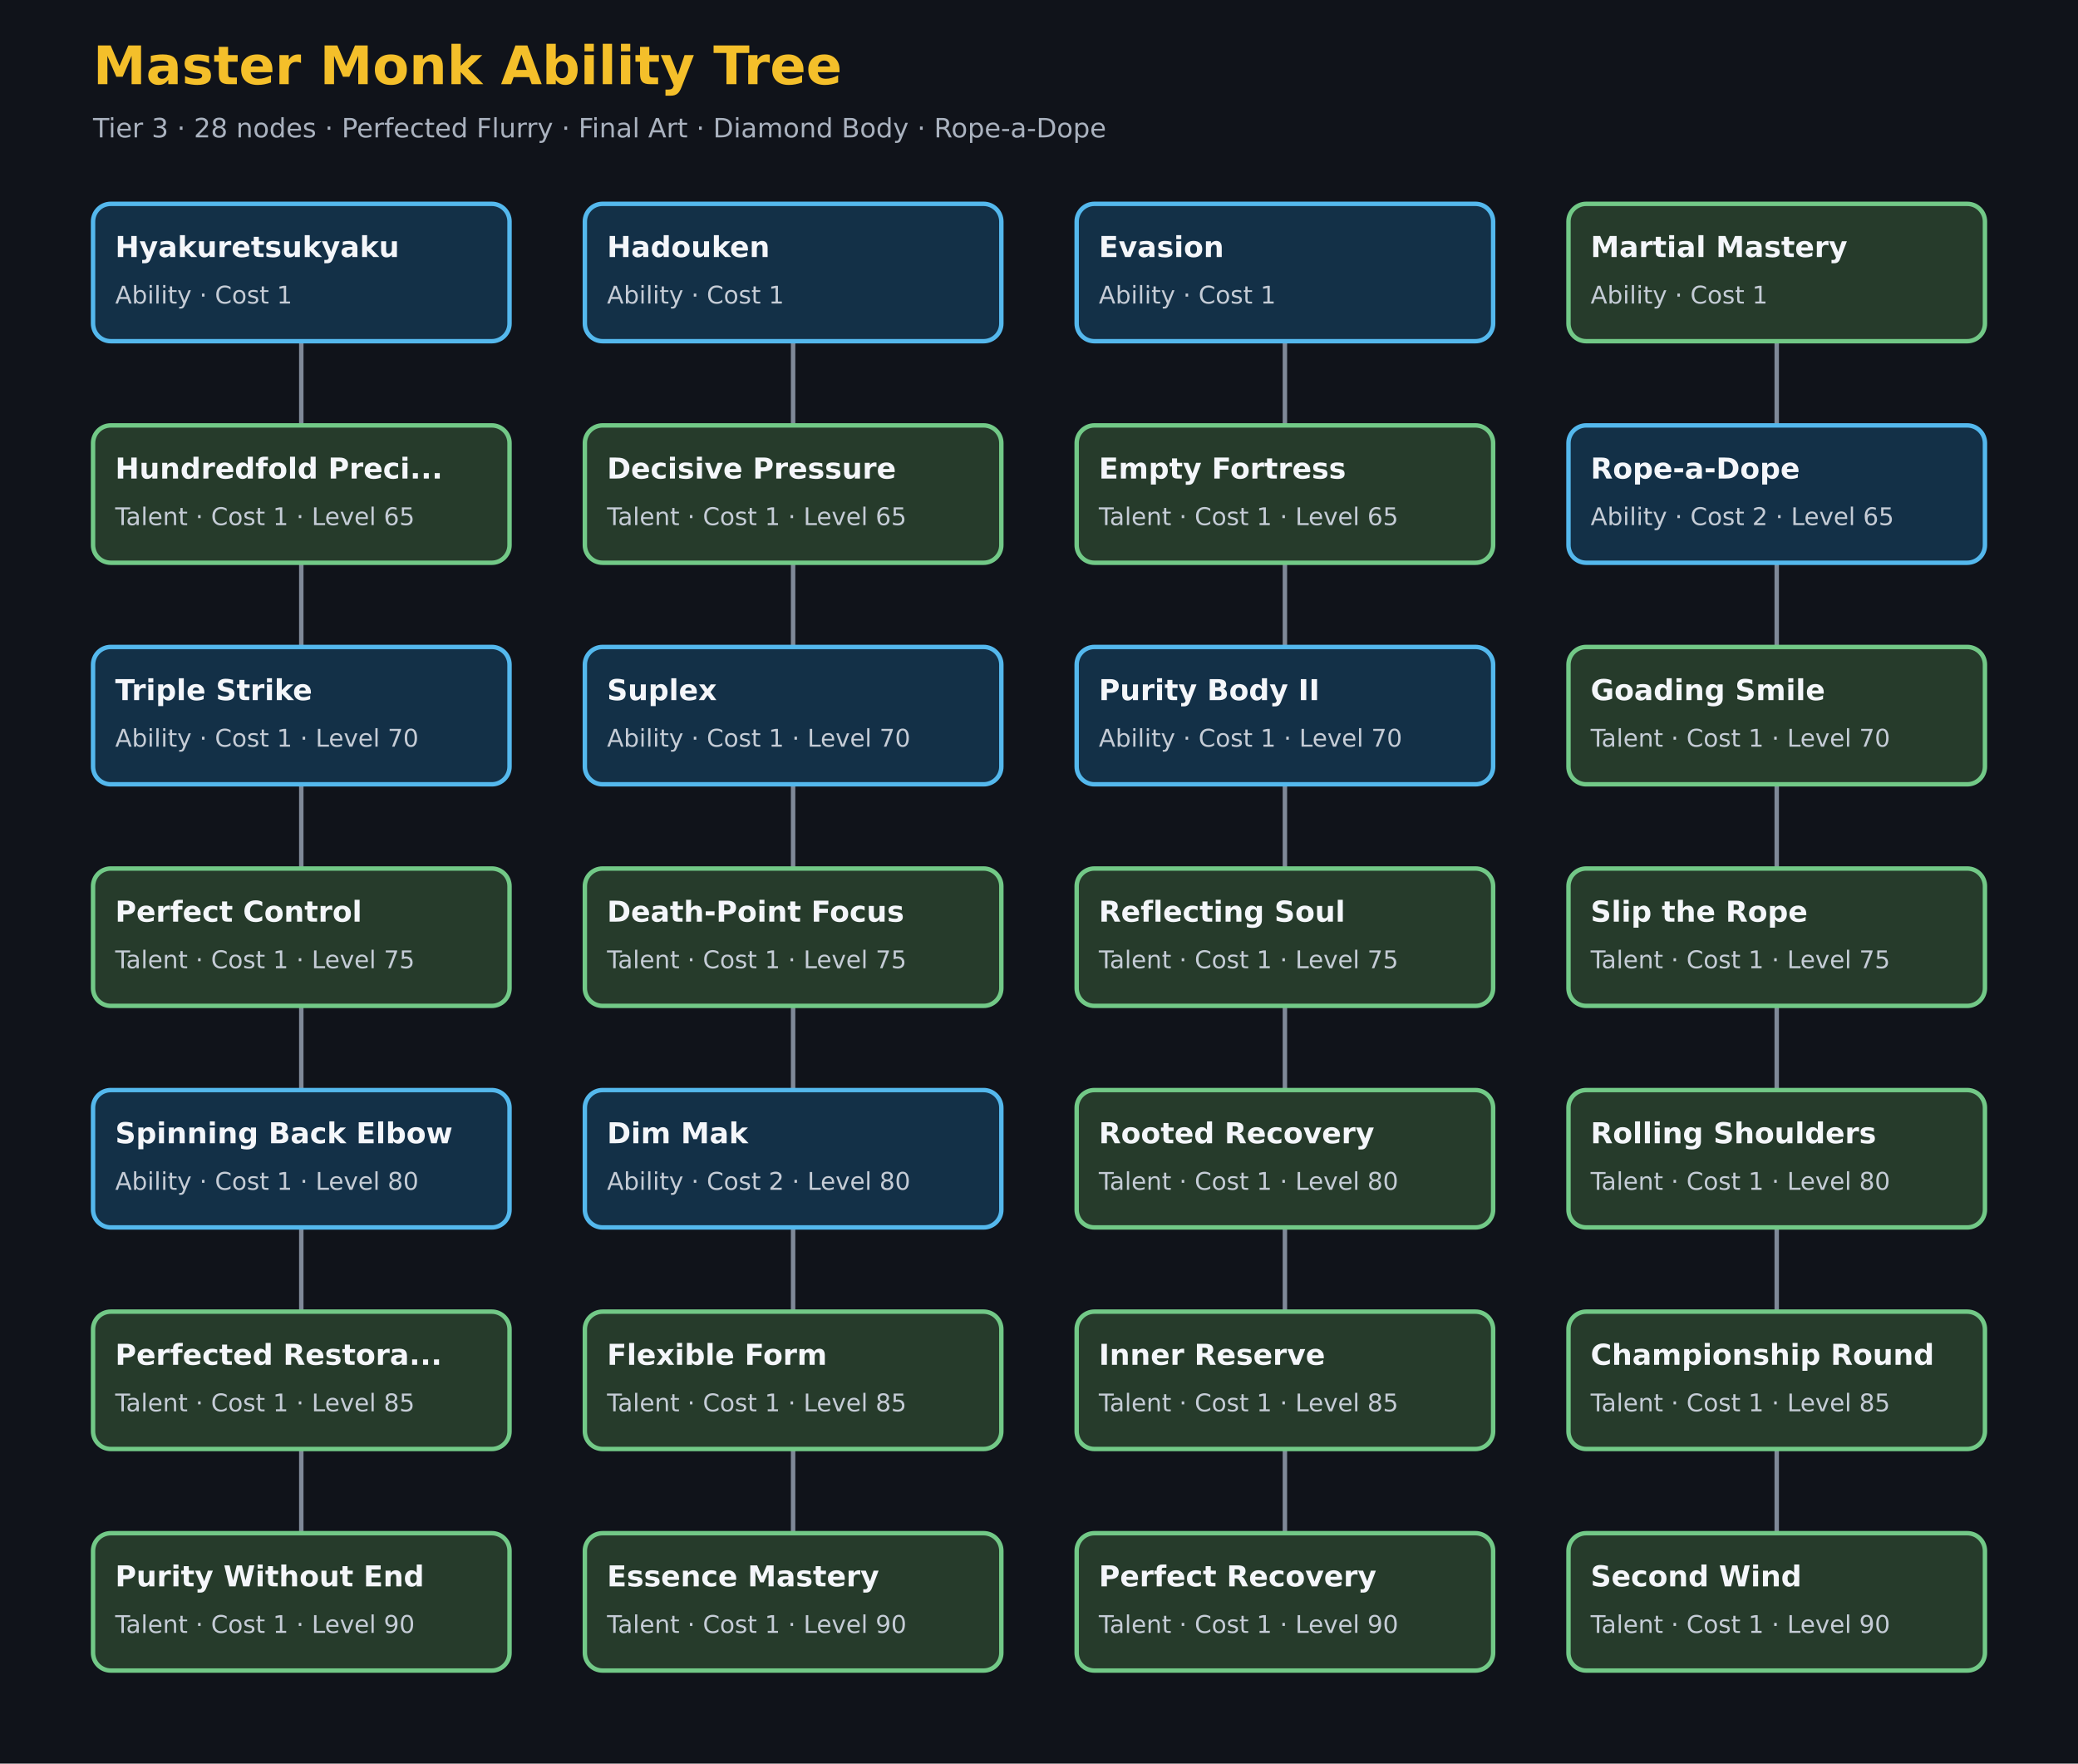
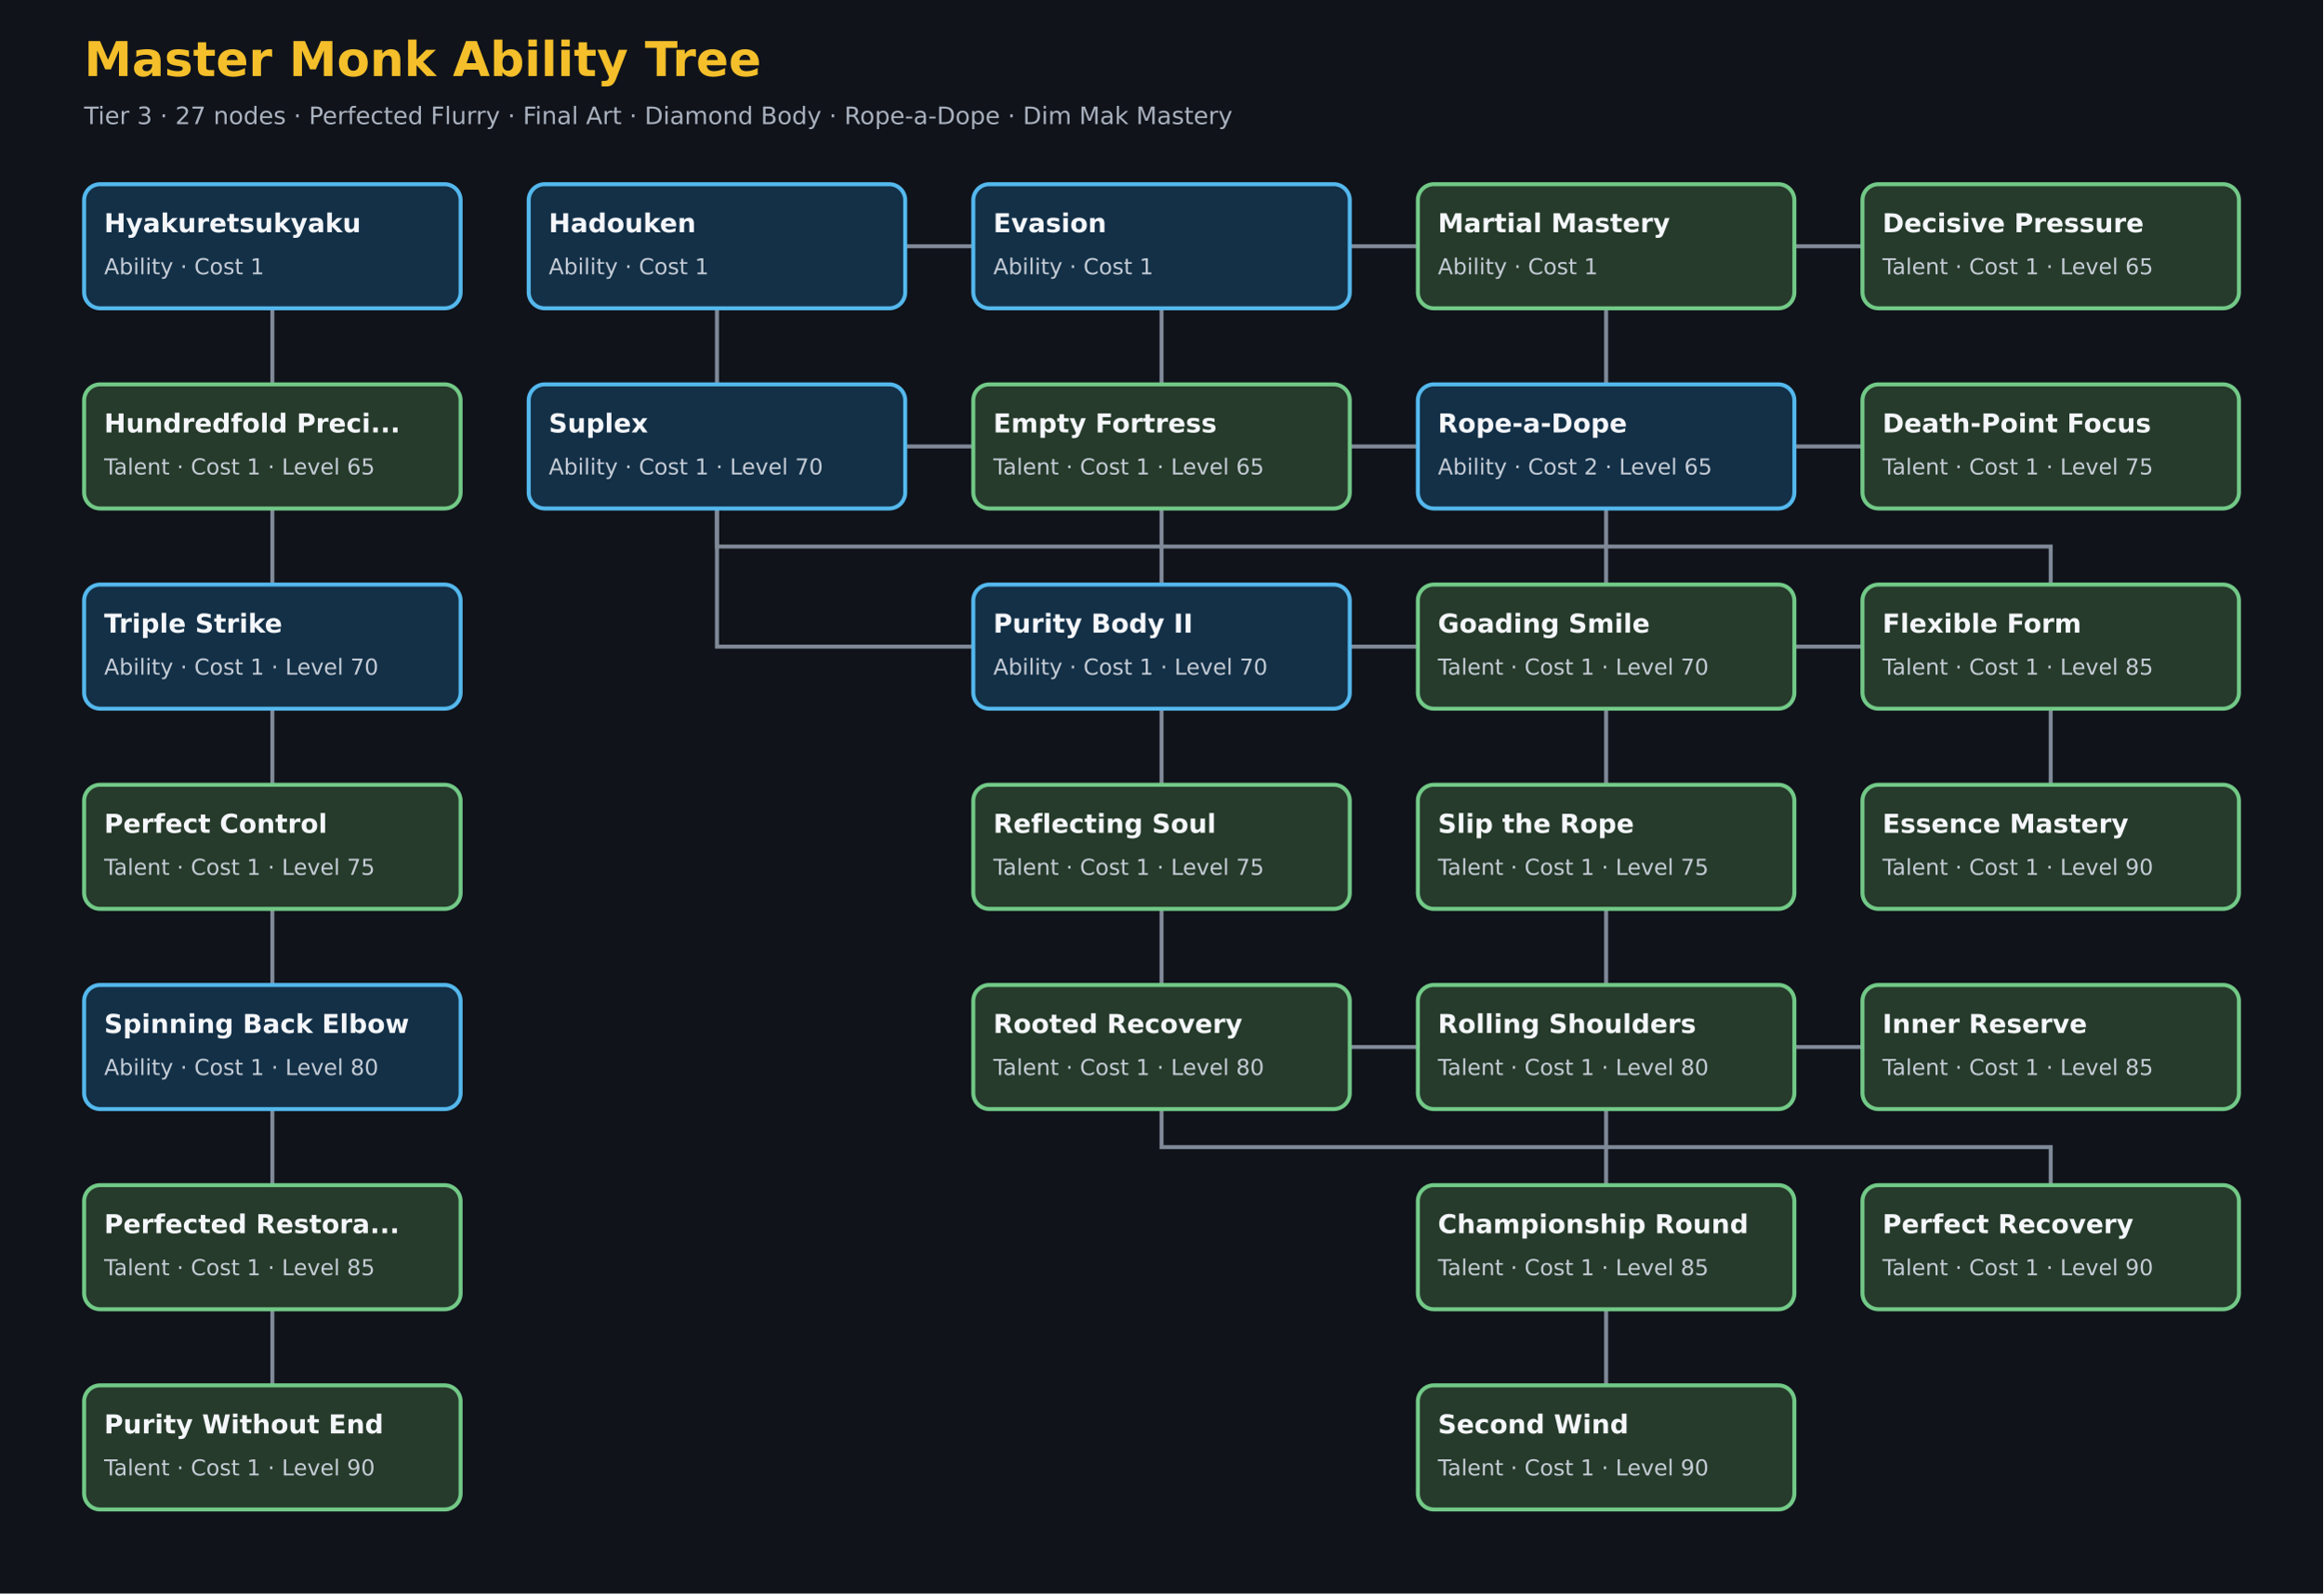
- <svg xmlns="http://www.w3.org/2000/svg" width="938" height="796" viewBox="0 0 938 796">
+ <svg xmlns="http://www.w3.org/2000/svg" width="1160" height="796" viewBox="0 0 1160 796">
  <style>
text{font-family:DejaVu Sans,Arial,sans-serif}
.title{fill:#f4bf2a;font-size:24px;font-weight:700}
.meta{fill:#aab2bf;font-size:12px}
.name{fill:#f4f6fa;font-size:13px;font-weight:700}
.detail{fill:#c5ccd6;font-size:11px}
.resource{fill:#e6bfdc;font-size:9px;font-weight:700}
.edge{fill:none;stroke:#7f8998;stroke-width:2}
.promotion-edge{fill:none;stroke:#c59d3d;stroke-width:3}
</style>
-   <rect width="938" height="796" fill="#10131a" />
+   <rect width="1160" height="796" fill="#10131a" />
  <text class="title" x="42" y="38">Master Monk Ability Tree</text>
-   <text class="meta" x="42" y="62">Tier 3 · 28 nodes · Perfected Flurry · Final Art · Diamond Body · Rope-a-Dope</text>
+   <text class="meta" x="42" y="62">Tier 3 · 27 nodes · Perfected Flurry · Final Art · Diamond Body · Rope-a-Dope · Dim Mak Mastery</text>
  <path class="edge" d="M 136.0 123.0 V 173.0 H 136.0 V 223.0" />
  <path class="edge" d="M 136.0 223.0 V 273.0 H 136.0 V 323.0" />
  <path class="edge" d="M 136.0 323.0 V 373.0 H 136.0 V 423.0" />
  <path class="edge" d="M 136.0 423.0 V 473.0 H 136.0 V 523.0" />
  <path class="edge" d="M 136.0 523.0 V 573.0 H 136.0 V 623.0" />
  <path class="edge" d="M 136.0 623.0 V 673.0 H 136.0 V 723.0" />
  <path class="edge" d="M 358.0 123.0 V 173.0 H 358.0 V 223.0" />
-   <path class="edge" d="M 358.0 223.0 V 273.0 H 358.0 V 323.0" />
-   <path class="edge" d="M 358.0 323.0 V 373.0 H 358.0 V 423.0" />
-   <path class="edge" d="M 358.0 423.0 V 473.0 H 358.0 V 523.0" />
-   <path class="edge" d="M 358.0 523.0 V 573.0 H 358.0 V 623.0" />
-   <path class="edge" d="M 358.0 623.0 V 673.0 H 358.0 V 723.0" />
  <path class="edge" d="M 580.0 123.0 V 173.0 H 580.0 V 223.0" />
  <path class="edge" d="M 580.0 223.0 V 273.0 H 580.0 V 323.0" />
  <path class="edge" d="M 580.0 323.0 V 373.0 H 580.0 V 423.0" />
  <path class="edge" d="M 580.0 423.0 V 473.0 H 580.0 V 523.0" />
-   <path class="edge" d="M 580.0 523.0 V 573.0 H 580.0 V 623.0" />
-   <path class="edge" d="M 580.0 623.0 V 673.0 H 580.0 V 723.0" />
  <path class="edge" d="M 802.0 123.0 V 173.0 H 802.0 V 223.0" />
  <path class="edge" d="M 802.0 223.0 V 273.0 H 802.0 V 323.0" />
  <path class="edge" d="M 802.0 323.0 V 373.0 H 802.0 V 423.0" />
  <path class="edge" d="M 802.0 423.0 V 473.0 H 802.0 V 523.0" />
  <path class="edge" d="M 802.0 523.0 V 573.0 H 802.0 V 623.0" />
  <path class="edge" d="M 802.0 623.0 V 673.0 H 802.0 V 723.0" />
+   <path class="edge" d="M 358.0 123.0 V 123.0 H 1024.0 V 123.0" />
+   <path class="edge" d="M 358.0 223.0 V 223.0 H 1024.0 V 223.0" />
+   <path class="edge" d="M 358.0 223.0 V 273.0 H 1024.0 V 323.0" />
+   <path class="edge" d="M 358.0 223.0 V 323.0 H 1024.0 V 423.0" />
+   <path class="edge" d="M 580.0 523.0 V 523.0 H 1024.0 V 523.0" />
+   <path class="edge" d="M 580.0 523.0 V 573.0 H 1024.0 V 623.0" />
  <rect x="42.0" y="92.0" width="188" height="62" rx="8" fill="#133047" stroke="#54b8ed" stroke-width="2" />
  <text class="name" x="52.0" y="116.0">Hyakuretsukyaku</text>
  <text class="detail" x="52.0" y="137.0">Ability · Cost 1</text>
  <rect x="42.0" y="192.0" width="188" height="62" rx="8" fill="#263b2b" stroke="#72c987" stroke-width="2" />
  <text class="name" x="52.0" y="216.0">Hundredfold Preci...</text>
  <text class="detail" x="52.0" y="237.0">Talent · Cost 1 · Level 65</text>
  <rect x="42.0" y="292.0" width="188" height="62" rx="8" fill="#133047" stroke="#54b8ed" stroke-width="2" />
  <text class="name" x="52.0" y="316.0">Triple Strike</text>
  <text class="detail" x="52.0" y="337.0">Ability · Cost 1 · Level 70</text>
  <rect x="42.0" y="392.0" width="188" height="62" rx="8" fill="#263b2b" stroke="#72c987" stroke-width="2" />
  <text class="name" x="52.0" y="416.0">Perfect Control</text>
  <text class="detail" x="52.0" y="437.0">Talent · Cost 1 · Level 75</text>
  <rect x="42.0" y="492.0" width="188" height="62" rx="8" fill="#133047" stroke="#54b8ed" stroke-width="2" />
  <text class="name" x="52.0" y="516.0">Spinning Back Elbow</text>
  <text class="detail" x="52.0" y="537.0">Ability · Cost 1 · Level 80</text>
  <rect x="42.0" y="592.0" width="188" height="62" rx="8" fill="#263b2b" stroke="#72c987" stroke-width="2" />
  <text class="name" x="52.0" y="616.0">Perfected Restora...</text>
  <text class="detail" x="52.0" y="637.0">Talent · Cost 1 · Level 85</text>
  <rect x="42.0" y="692.0" width="188" height="62" rx="8" fill="#263b2b" stroke="#72c987" stroke-width="2" />
  <text class="name" x="52.0" y="716.0">Purity Without End</text>
  <text class="detail" x="52.0" y="737.0">Talent · Cost 1 · Level 90</text>
  <rect x="264.0" y="92.0" width="188" height="62" rx="8" fill="#133047" stroke="#54b8ed" stroke-width="2" />
  <text class="name" x="274.0" y="116.0">Hadouken</text>
  <text class="detail" x="274.0" y="137.0">Ability · Cost 1</text>
-   <rect x="264.0" y="192.0" width="188" height="62" rx="8" fill="#263b2b" stroke="#72c987" stroke-width="2" />
-   <text class="name" x="274.0" y="216.0">Decisive Pressure</text>
-   <text class="detail" x="274.0" y="237.0">Talent · Cost 1 · Level 65</text>
-   <rect x="264.0" y="292.0" width="188" height="62" rx="8" fill="#133047" stroke="#54b8ed" stroke-width="2" />
-   <text class="name" x="274.0" y="316.0">Suplex</text>
-   <text class="detail" x="274.0" y="337.0">Ability · Cost 1 · Level 70</text>
-   <rect x="264.0" y="392.0" width="188" height="62" rx="8" fill="#263b2b" stroke="#72c987" stroke-width="2" />
-   <text class="name" x="274.0" y="416.0">Death-Point Focus</text>
-   <text class="detail" x="274.0" y="437.0">Talent · Cost 1 · Level 75</text>
-   <rect x="264.0" y="492.0" width="188" height="62" rx="8" fill="#133047" stroke="#54b8ed" stroke-width="2" />
-   <text class="name" x="274.0" y="516.0">Dim Mak</text>
-   <text class="detail" x="274.0" y="537.0">Ability · Cost 2 · Level 80</text>
-   <rect x="264.0" y="592.0" width="188" height="62" rx="8" fill="#263b2b" stroke="#72c987" stroke-width="2" />
-   <text class="name" x="274.0" y="616.0">Flexible Form</text>
-   <text class="detail" x="274.0" y="637.0">Talent · Cost 1 · Level 85</text>
-   <rect x="264.0" y="692.0" width="188" height="62" rx="8" fill="#263b2b" stroke="#72c987" stroke-width="2" />
-   <text class="name" x="274.0" y="716.0">Essence Mastery</text>
-   <text class="detail" x="274.0" y="737.0">Talent · Cost 1 · Level 90</text>
+   <rect x="264.0" y="192.0" width="188" height="62" rx="8" fill="#133047" stroke="#54b8ed" stroke-width="2" />
+   <text class="name" x="274.0" y="216.0">Suplex</text>
+   <text class="detail" x="274.0" y="237.0">Ability · Cost 1 · Level 70</text>
  <rect x="486.0" y="92.0" width="188" height="62" rx="8" fill="#133047" stroke="#54b8ed" stroke-width="2" />
  <text class="name" x="496.0" y="116.0">Evasion</text>
  <text class="detail" x="496.0" y="137.0">Ability · Cost 1</text>
  <rect x="486.0" y="192.0" width="188" height="62" rx="8" fill="#263b2b" stroke="#72c987" stroke-width="2" />
  <text class="name" x="496.0" y="216.0">Empty Fortress</text>
  <text class="detail" x="496.0" y="237.0">Talent · Cost 1 · Level 65</text>
  <rect x="486.0" y="292.0" width="188" height="62" rx="8" fill="#133047" stroke="#54b8ed" stroke-width="2" />
  <text class="name" x="496.0" y="316.0">Purity Body II</text>
  <text class="detail" x="496.0" y="337.0">Ability · Cost 1 · Level 70</text>
  <rect x="486.0" y="392.0" width="188" height="62" rx="8" fill="#263b2b" stroke="#72c987" stroke-width="2" />
  <text class="name" x="496.0" y="416.0">Reflecting Soul</text>
  <text class="detail" x="496.0" y="437.0">Talent · Cost 1 · Level 75</text>
  <rect x="486.0" y="492.0" width="188" height="62" rx="8" fill="#263b2b" stroke="#72c987" stroke-width="2" />
  <text class="name" x="496.0" y="516.0">Rooted Recovery</text>
  <text class="detail" x="496.0" y="537.0">Talent · Cost 1 · Level 80</text>
-   <rect x="486.0" y="592.0" width="188" height="62" rx="8" fill="#263b2b" stroke="#72c987" stroke-width="2" />
-   <text class="name" x="496.0" y="616.0">Inner Reserve</text>
-   <text class="detail" x="496.0" y="637.0">Talent · Cost 1 · Level 85</text>
-   <rect x="486.0" y="692.0" width="188" height="62" rx="8" fill="#263b2b" stroke="#72c987" stroke-width="2" />
-   <text class="name" x="496.0" y="716.0">Perfect Recovery</text>
-   <text class="detail" x="496.0" y="737.0">Talent · Cost 1 · Level 90</text>
  <rect x="708.0" y="92.0" width="188" height="62" rx="8" fill="#263b2b" stroke="#72c987" stroke-width="2" />
  <text class="name" x="718.0" y="116.0">Martial Mastery</text>
  <text class="detail" x="718.0" y="137.0">Ability · Cost 1</text>
  <rect x="708.0" y="192.0" width="188" height="62" rx="8" fill="#133047" stroke="#54b8ed" stroke-width="2" />
  <text class="name" x="718.0" y="216.0">Rope-a-Dope</text>
  <text class="detail" x="718.0" y="237.0">Ability · Cost 2 · Level 65</text>
  <rect x="708.0" y="292.0" width="188" height="62" rx="8" fill="#263b2b" stroke="#72c987" stroke-width="2" />
  <text class="name" x="718.0" y="316.0">Goading Smile</text>
  <text class="detail" x="718.0" y="337.0">Talent · Cost 1 · Level 70</text>
  <rect x="708.0" y="392.0" width="188" height="62" rx="8" fill="#263b2b" stroke="#72c987" stroke-width="2" />
  <text class="name" x="718.0" y="416.0">Slip the Rope</text>
  <text class="detail" x="718.0" y="437.0">Talent · Cost 1 · Level 75</text>
  <rect x="708.0" y="492.0" width="188" height="62" rx="8" fill="#263b2b" stroke="#72c987" stroke-width="2" />
  <text class="name" x="718.0" y="516.0">Rolling Shoulders</text>
  <text class="detail" x="718.0" y="537.0">Talent · Cost 1 · Level 80</text>
  <rect x="708.0" y="592.0" width="188" height="62" rx="8" fill="#263b2b" stroke="#72c987" stroke-width="2" />
  <text class="name" x="718.0" y="616.0">Championship Round</text>
  <text class="detail" x="718.0" y="637.0">Talent · Cost 1 · Level 85</text>
  <rect x="708.0" y="692.0" width="188" height="62" rx="8" fill="#263b2b" stroke="#72c987" stroke-width="2" />
  <text class="name" x="718.0" y="716.0">Second Wind</text>
  <text class="detail" x="718.0" y="737.0">Talent · Cost 1 · Level 90</text>
+   <rect x="930.0" y="92.0" width="188" height="62" rx="8" fill="#263b2b" stroke="#72c987" stroke-width="2" />
+   <text class="name" x="940.0" y="116.0">Decisive Pressure</text>
+   <text class="detail" x="940.0" y="137.0">Talent · Cost 1 · Level 65</text>
+   <rect x="930.0" y="192.0" width="188" height="62" rx="8" fill="#263b2b" stroke="#72c987" stroke-width="2" />
+   <text class="name" x="940.0" y="216.0">Death-Point Focus</text>
+   <text class="detail" x="940.0" y="237.0">Talent · Cost 1 · Level 75</text>
+   <rect x="930.0" y="292.0" width="188" height="62" rx="8" fill="#263b2b" stroke="#72c987" stroke-width="2" />
+   <text class="name" x="940.0" y="316.0">Flexible Form</text>
+   <text class="detail" x="940.0" y="337.0">Talent · Cost 1 · Level 85</text>
+   <rect x="930.0" y="392.0" width="188" height="62" rx="8" fill="#263b2b" stroke="#72c987" stroke-width="2" />
+   <text class="name" x="940.0" y="416.0">Essence Mastery</text>
+   <text class="detail" x="940.0" y="437.0">Talent · Cost 1 · Level 90</text>
+   <rect x="930.0" y="492.0" width="188" height="62" rx="8" fill="#263b2b" stroke="#72c987" stroke-width="2" />
+   <text class="name" x="940.0" y="516.0">Inner Reserve</text>
+   <text class="detail" x="940.0" y="537.0">Talent · Cost 1 · Level 85</text>
+   <rect x="930.0" y="592.0" width="188" height="62" rx="8" fill="#263b2b" stroke="#72c987" stroke-width="2" />
+   <text class="name" x="940.0" y="616.0">Perfect Recovery</text>
+   <text class="detail" x="940.0" y="637.0">Talent · Cost 1 · Level 90</text>
</svg>
